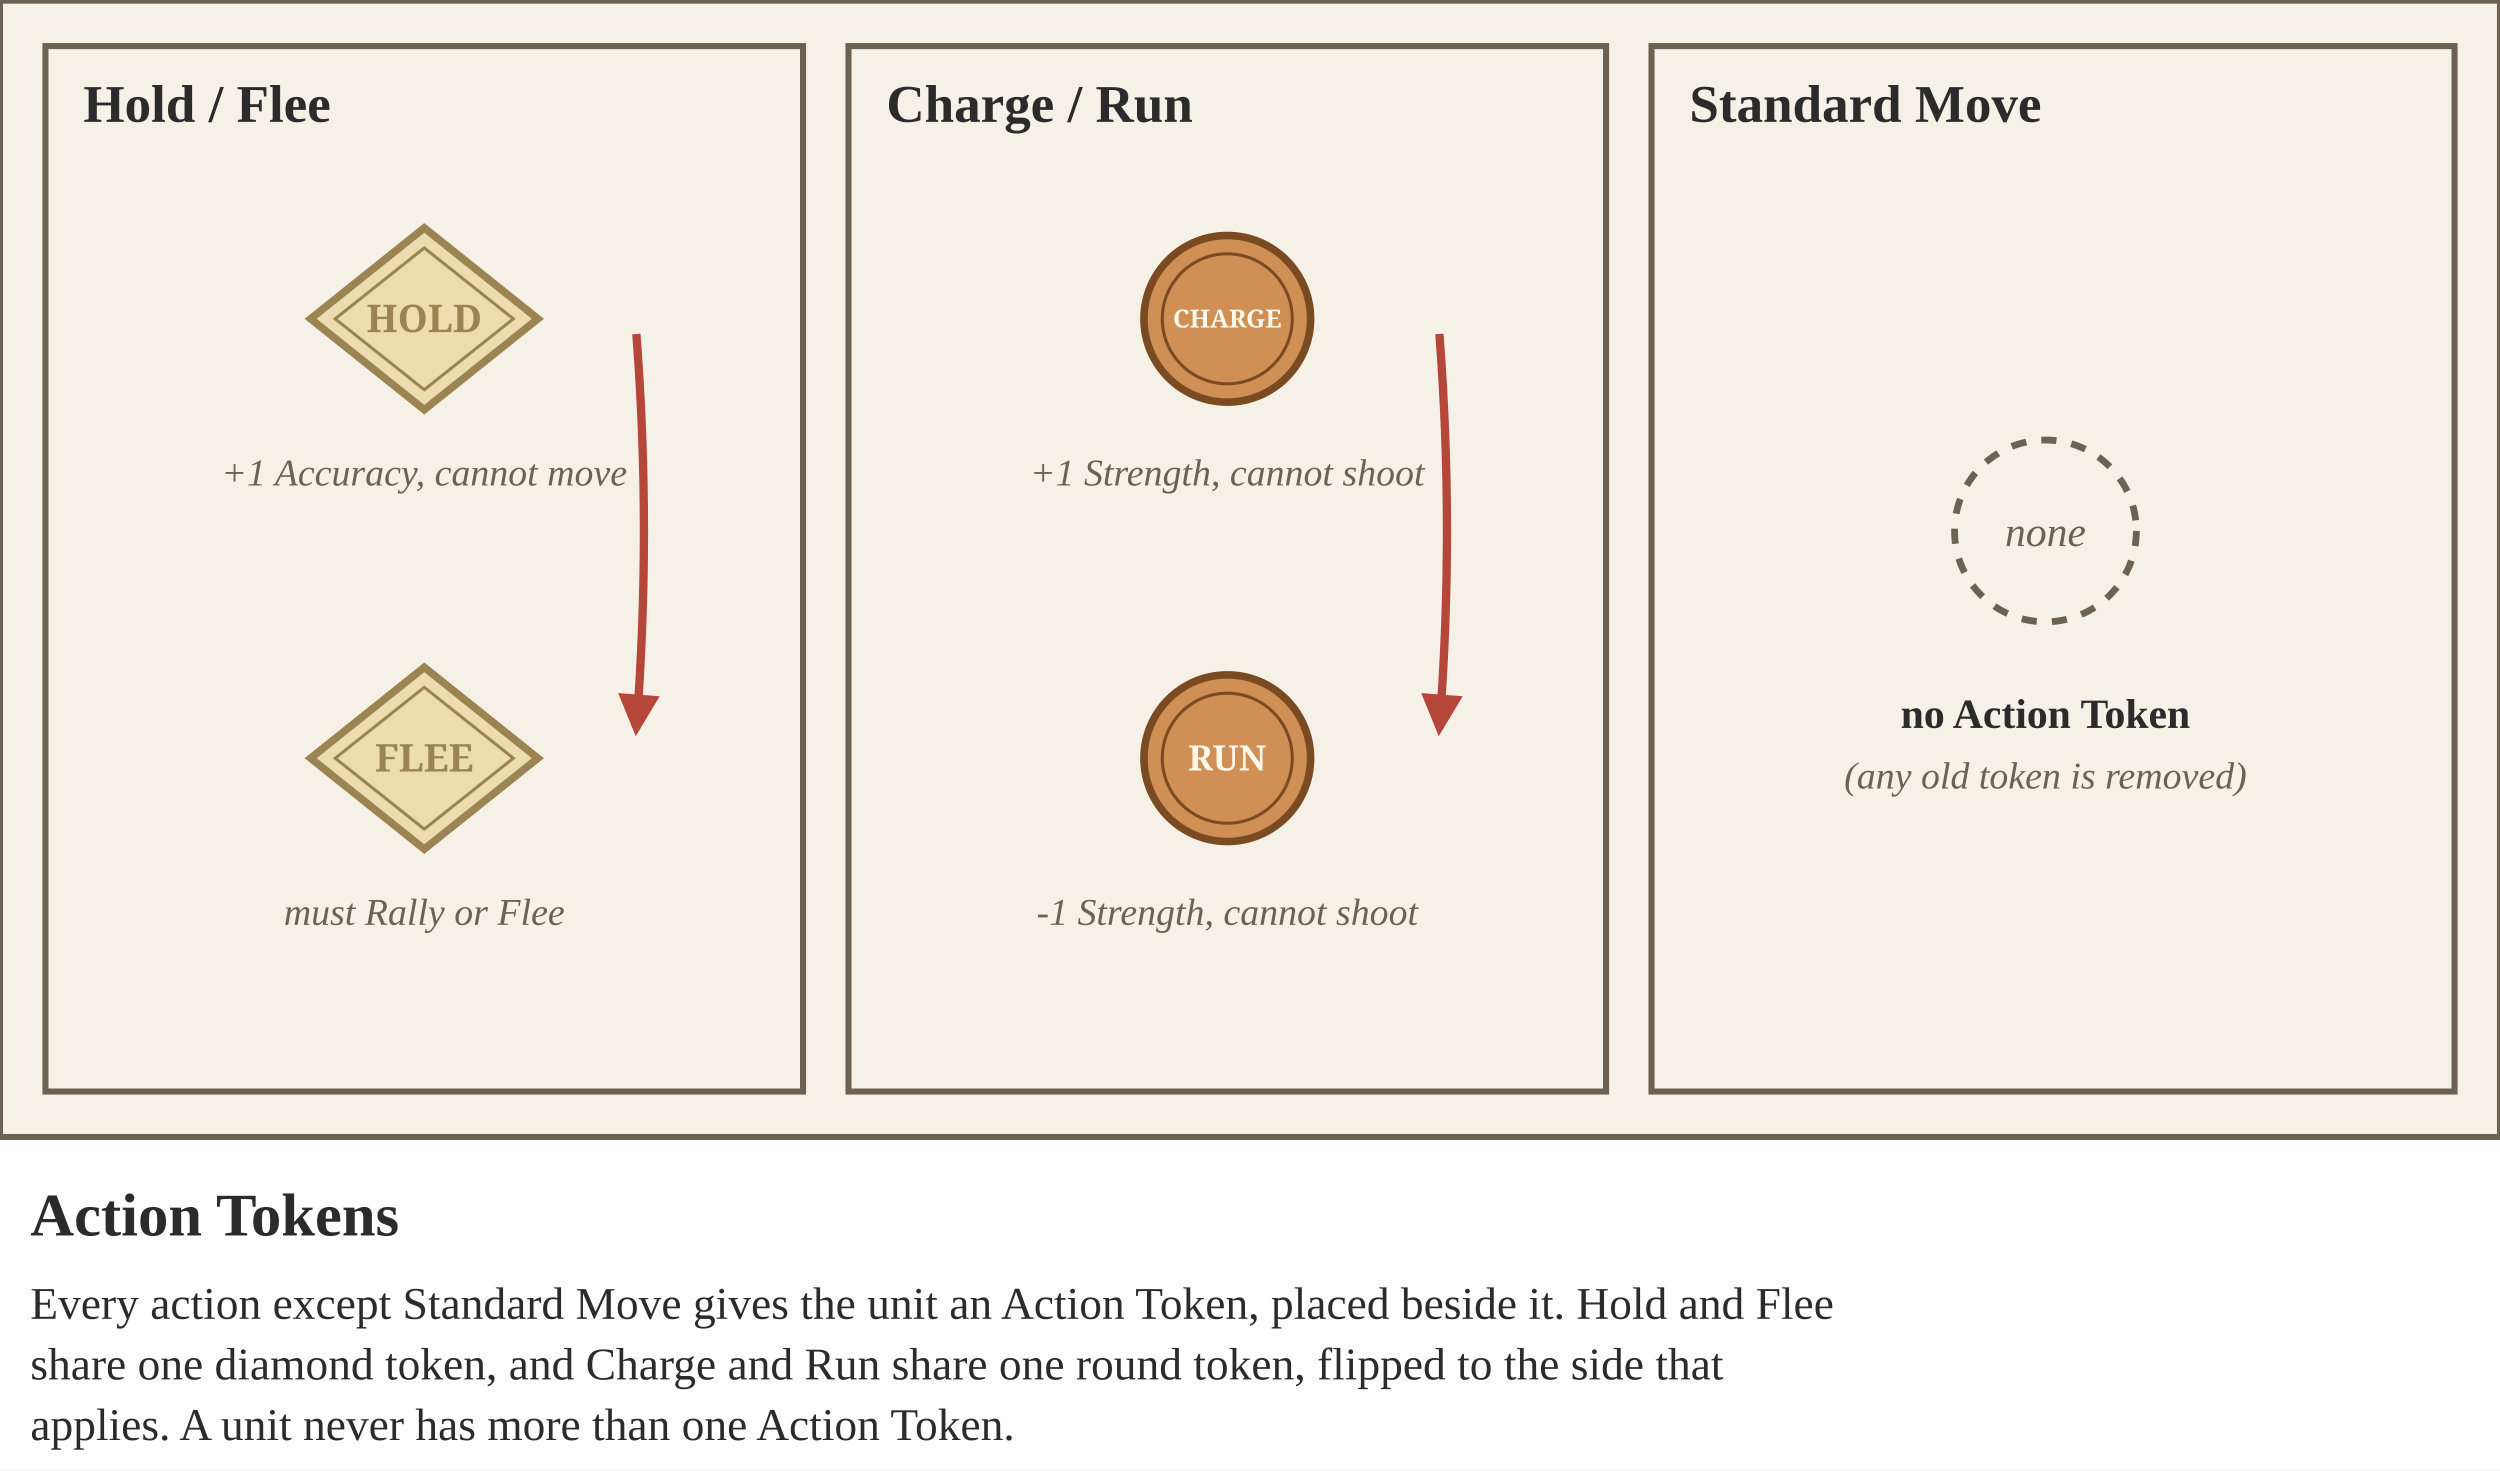
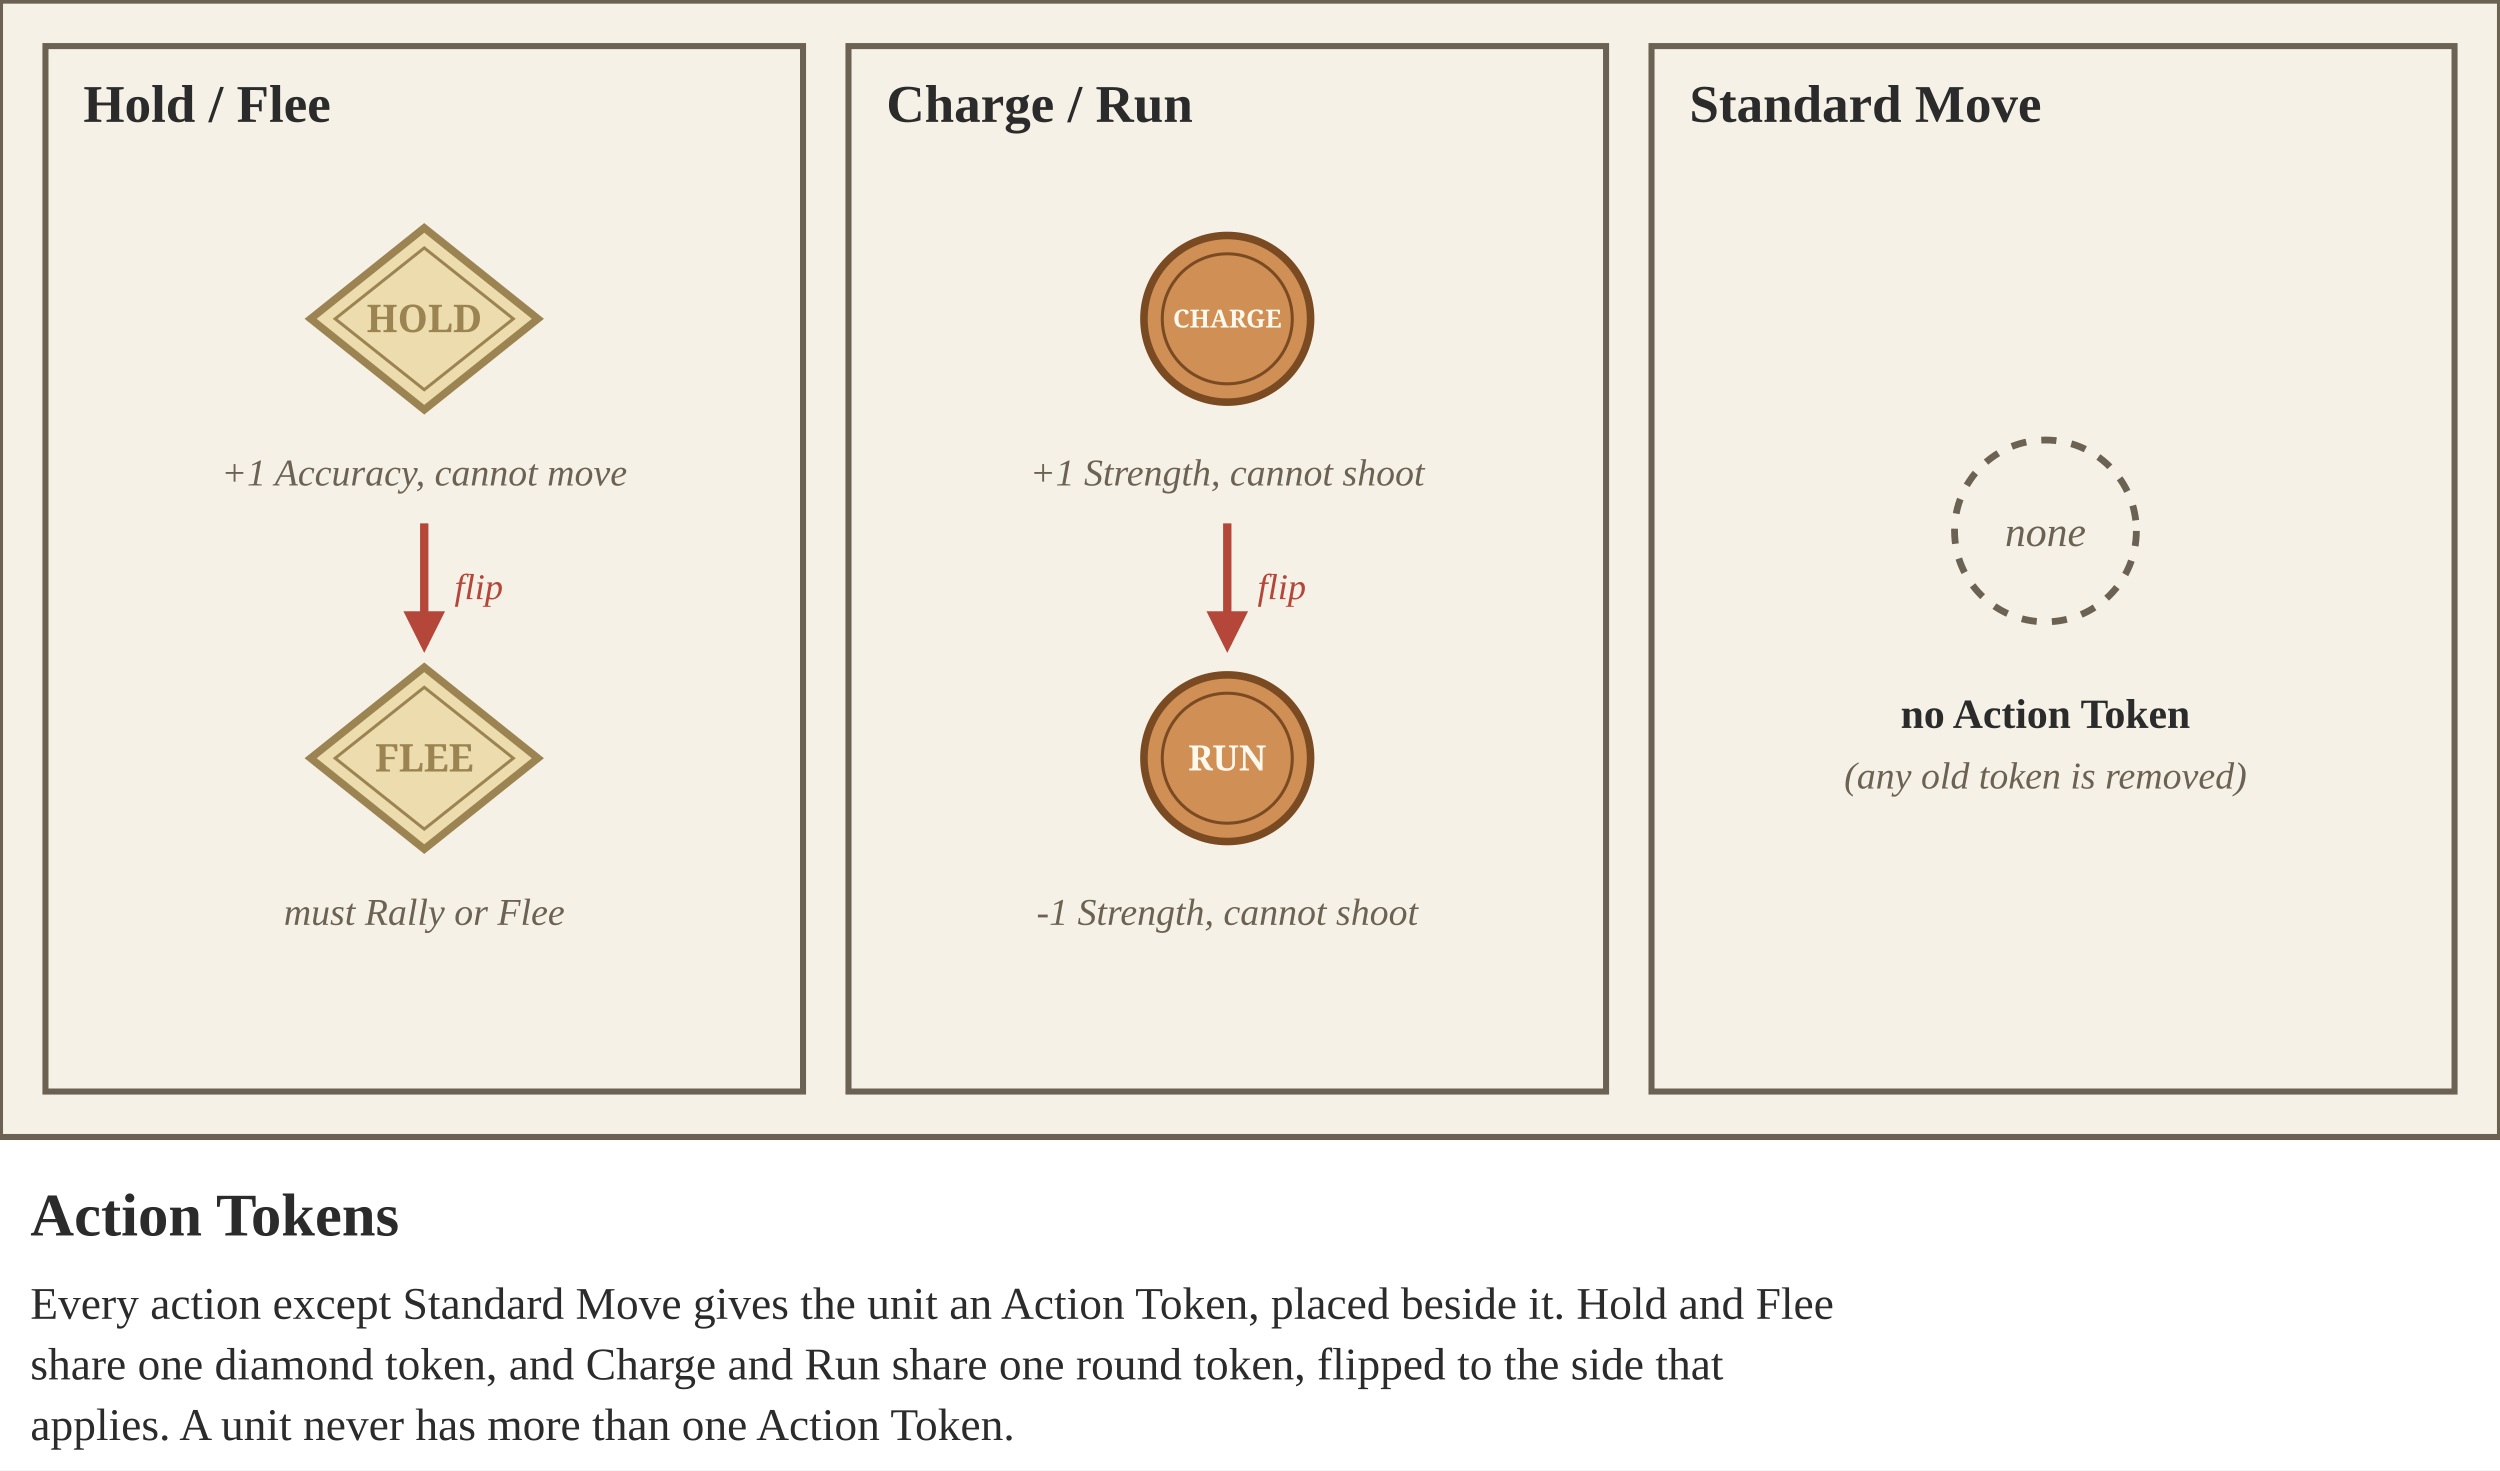
<svg xmlns="http://www.w3.org/2000/svg" viewBox="0 0 330 194" width="792" height="466" font-family="Georgia, 'Times New Roman', serif">
  <defs>
    <marker id="arrow_b4473a" viewBox="0 0 10 10" refX="8" refY="5" markerWidth="5" markerHeight="5" orient="auto">
      <path d="M0,0 L10,5 L0,10 z" fill="#b4473a" />
    </marker>
  </defs>
  <rect width="330" height="194" fill="#fff" />
  <rect x="0" y="0" width="330" height="150" fill="#f6f1e6" stroke="#6b6253" stroke-width="0.8" />
  <rect x="6" y="6" width="100" height="138" fill="#f6f1e6" stroke="#6b6253" stroke-width="0.8" />
  <text x="11.0" y="16.0" font-size="7" fill="#2b2b2b" text-anchor="start" font-weight="bold">Hold / Flee</text>
  <g transform="translate(56.0,42.0)">
    <polygon points="0,-12 15.0,0 0,12 -15.0,0" fill="#ecdcae" stroke="#9b8452" stroke-width="1" />
    <polygon points="0,-9.36 11.76,0 0,9.36 -11.76,0" fill="none" stroke="#9b8452" stroke-width="0.4" />
    <text x="0" y="1.76" font-size="5.04" fill="#9b8452" text-anchor="middle" font-weight="bold" font-family="Georgia, serif">HOLD</text>
  </g>
  <text x="56.0" y="64.0" font-size="5" fill="#6b6253" text-anchor="middle" font-style="italic">+1 Accuracy, cannot move</text>
-   <path d="M84.0,44.0 Q86.0,70.0 84.0,96.0" fill="none" stroke="#b4473a" stroke-width="1.1" marker-end="url(#arrow_b4473a)" />
+   <line x1="56.0" y1="69.0" x2="56.0" y2="85.0" stroke="#b4473a" stroke-width="1.1" marker-end="url(#arrow_b4473a)" />
+   <text x="60.0" y="79.0" font-size="4.8" fill="#b4473a" text-anchor="start" font-style="italic">flip</text>
  <g transform="translate(56.0,100.0)">
    <polygon points="0,-12 15.0,0 0,12 -15.0,0" fill="#ecdcae" stroke="#9b8452" stroke-width="1" />
    <polygon points="0,-9.36 11.76,0 0,9.36 -11.76,0" fill="none" stroke="#9b8452" stroke-width="0.4" />
    <text x="0" y="1.76" font-size="5.04" fill="#9b8452" text-anchor="middle" font-weight="bold" font-family="Georgia, serif">FLEE</text>
  </g>
  <text x="56.0" y="122.0" font-size="5" fill="#6b6253" text-anchor="middle" font-style="italic">must Rally or Flee</text>
  <rect x="112" y="6" width="100" height="138" fill="#f6f1e6" stroke="#6b6253" stroke-width="0.8" />
  <text x="117.0" y="16.0" font-size="7" fill="#2b2b2b" text-anchor="start" font-weight="bold">Charge / Run</text>
  <g transform="translate(162.0,42.0)">
    <circle r="11" fill="#cf8f55" stroke="#7a4a22" stroke-width="1" />
    <circle r="8.58" fill="none" stroke="#7a4a22" stroke-width="0.4" />
    <text x="0" y="1.15" font-size="3.3" fill="#fff8ec" text-anchor="middle" font-weight="bold" font-family="Georgia, serif">CHARGE</text>
  </g>
  <text x="162.0" y="64.0" font-size="5" fill="#6b6253" text-anchor="middle" font-style="italic">+1 Strength, cannot shoot</text>
-   <path d="M190.0,44.0 Q192.0,70.0 190.0,96.0" fill="none" stroke="#b4473a" stroke-width="1.1" marker-end="url(#arrow_b4473a)" />
+   <line x1="162.0" y1="69.0" x2="162.0" y2="85.0" stroke="#b4473a" stroke-width="1.1" marker-end="url(#arrow_b4473a)" />
+   <text x="166.0" y="79.0" font-size="4.8" fill="#b4473a" text-anchor="start" font-style="italic">flip</text>
  <g transform="translate(162.0,100.0)">
    <circle r="11" fill="#cf8f55" stroke="#7a4a22" stroke-width="1" />
    <circle r="8.58" fill="none" stroke="#7a4a22" stroke-width="0.4" />
    <text x="0" y="1.62" font-size="4.62" fill="#fff8ec" text-anchor="middle" font-weight="bold" font-family="Georgia, serif">RUN</text>
  </g>
  <text x="162.0" y="122.0" font-size="5" fill="#6b6253" text-anchor="middle" font-style="italic">-1 Strength, cannot shoot</text>
  <rect x="218" y="6" width="106" height="138" fill="#f6f1e6" stroke="#6b6253" stroke-width="0.8" />
  <text x="223.0" y="16.0" font-size="7" fill="#2b2b2b" text-anchor="start" font-weight="bold">Standard Move</text>
  <circle cx="270" cy="70" r="12" fill="none" stroke="#6b6253" stroke-width="0.9" stroke-dasharray="2 2" />
  <text x="270.0" y="72.0" font-size="5.5" fill="#6b6253" text-anchor="middle" font-style="italic">none</text>
  <text x="270.0" y="96.0" font-size="5.5" fill="#2b2b2b" text-anchor="middle" font-weight="bold">no Action Token</text>
  <text x="270.0" y="104.0" font-size="5" fill="#6b6253" text-anchor="middle" font-style="italic">(any old token is removed)</text>
  <text x="4" y="163" font-size="8" font-weight="bold" fill="#2b2b2b">Action Tokens</text>
  <text x="4" y="174" font-size="6" fill="#2b2b2b">Every action except Standard Move gives the unit an Action Token, placed beside it. Hold and Flee</text>
  <text x="4" y="182" font-size="6" fill="#2b2b2b">share one diamond token, and Charge and Run share one round token, flipped to the side that</text>
  <text x="4" y="190" font-size="6" fill="#2b2b2b">applies. A unit never has more than one Action Token.</text>
</svg>
